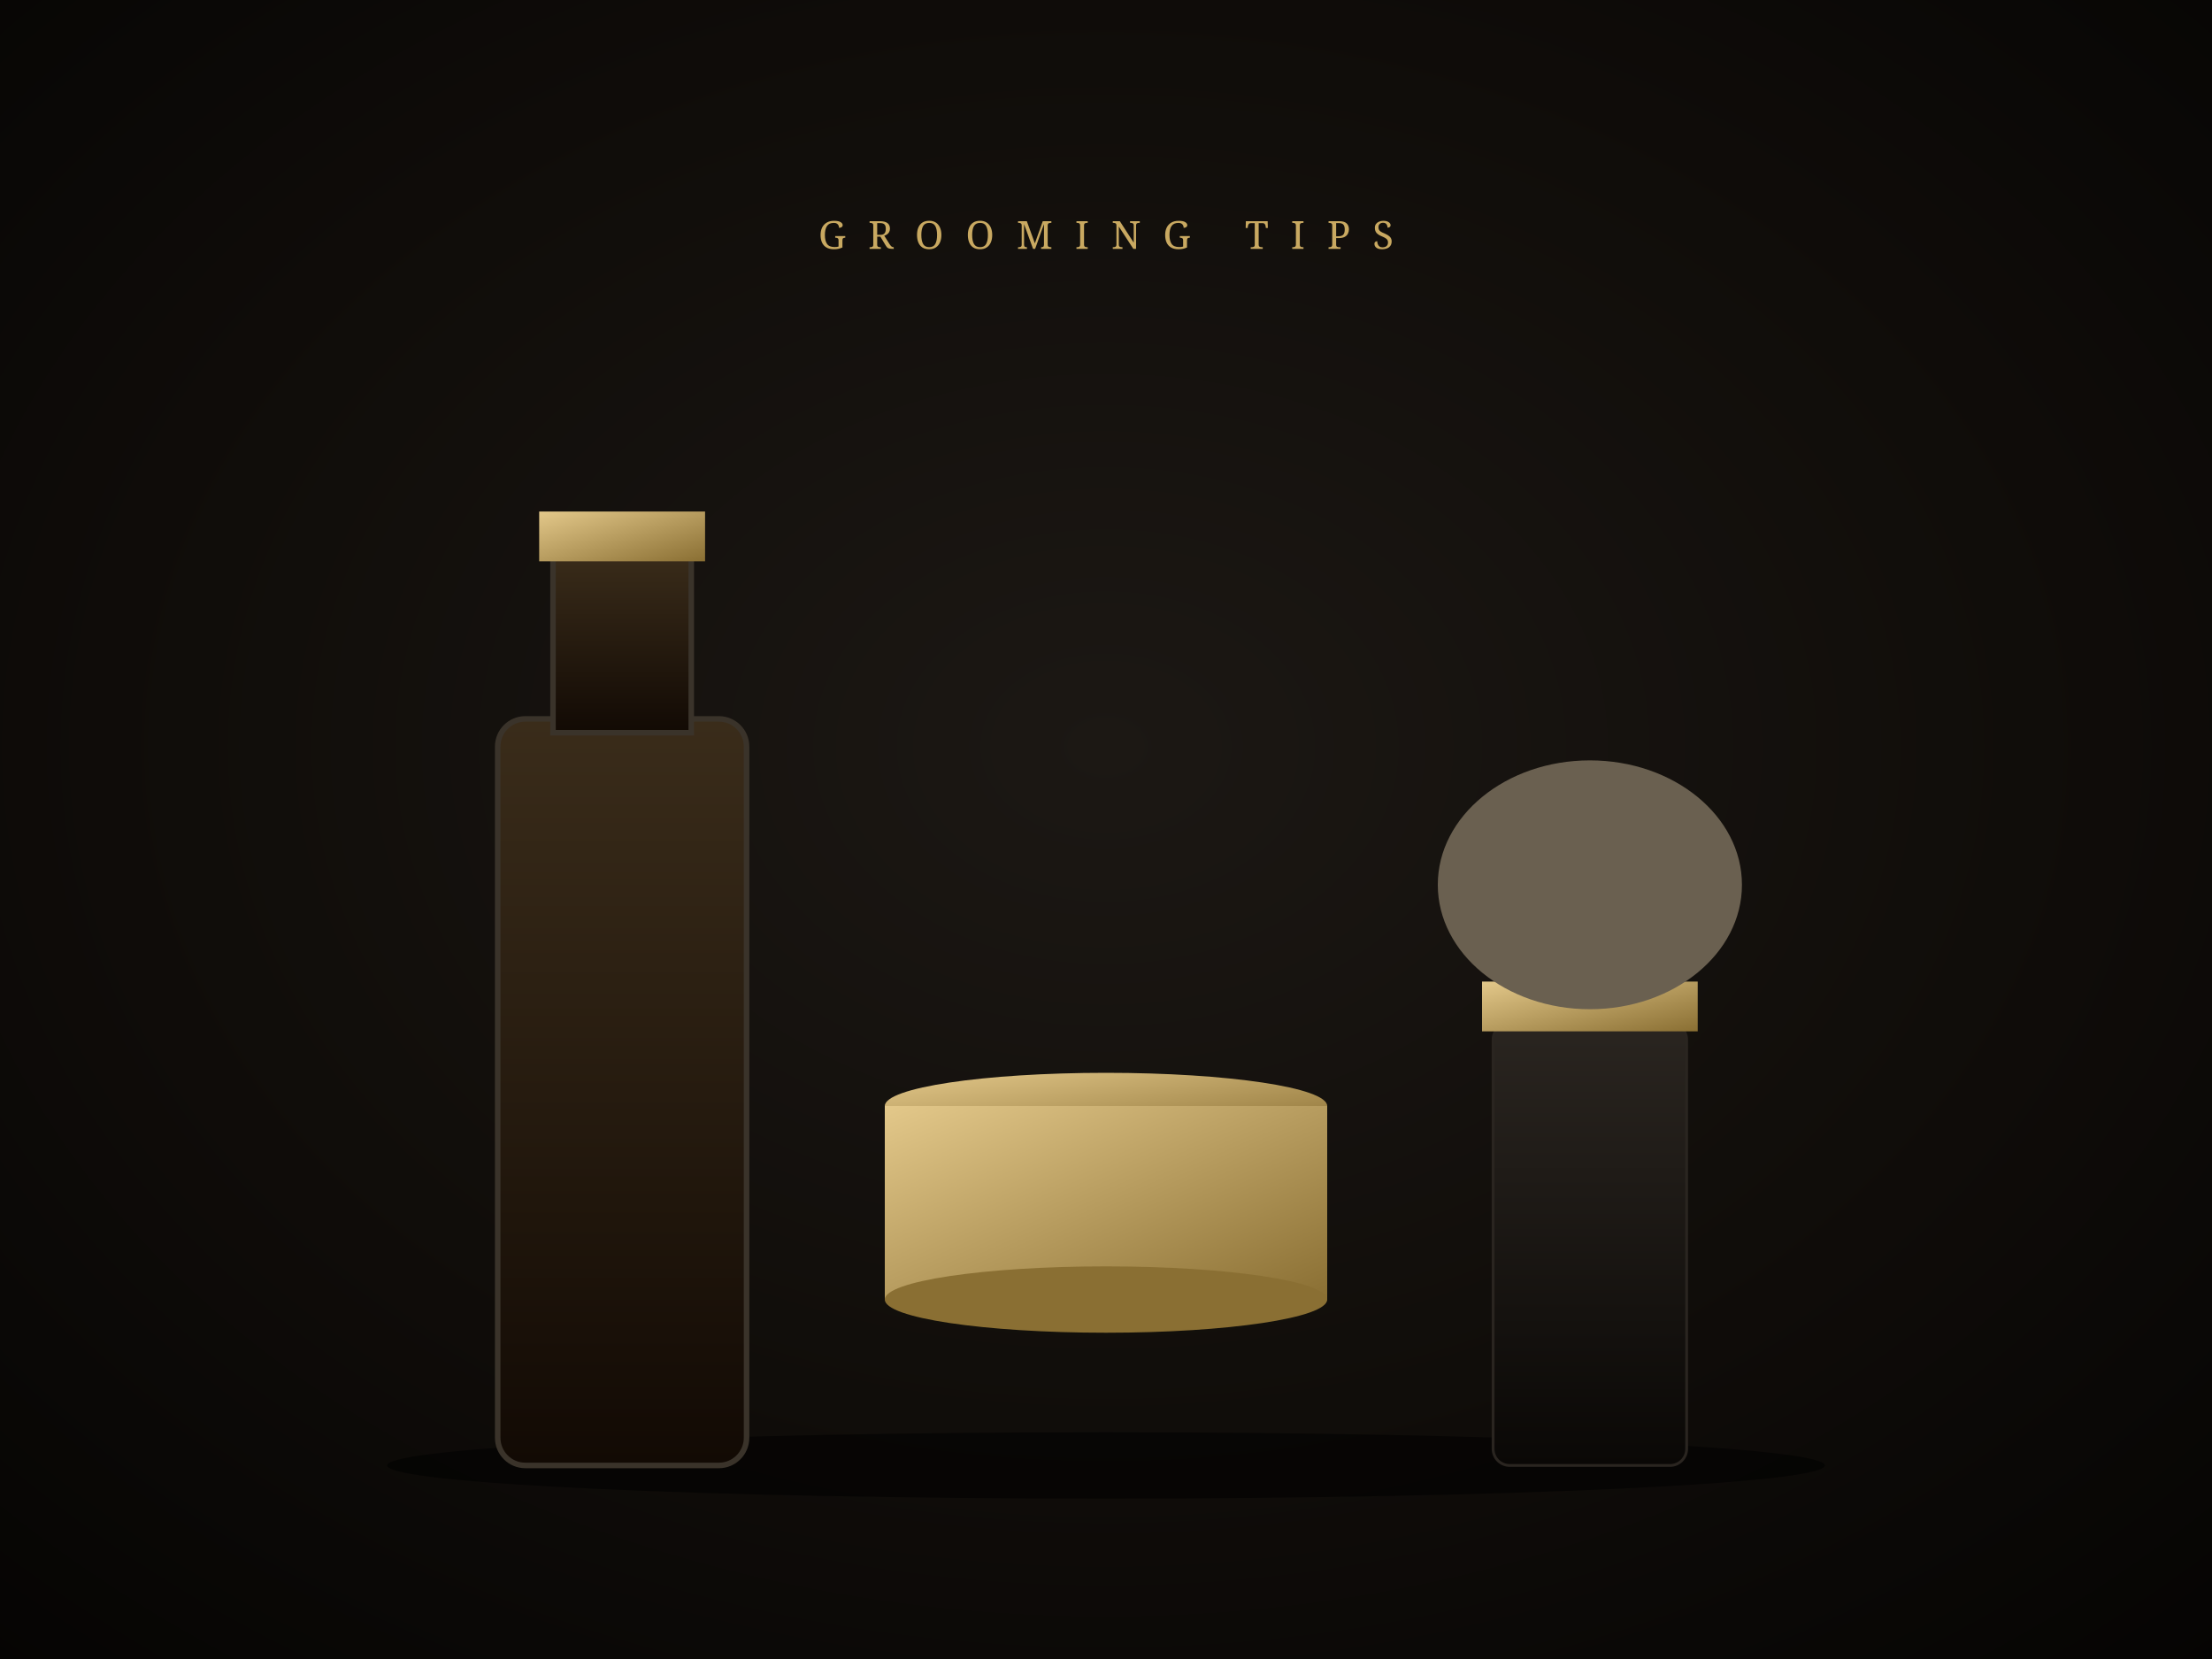
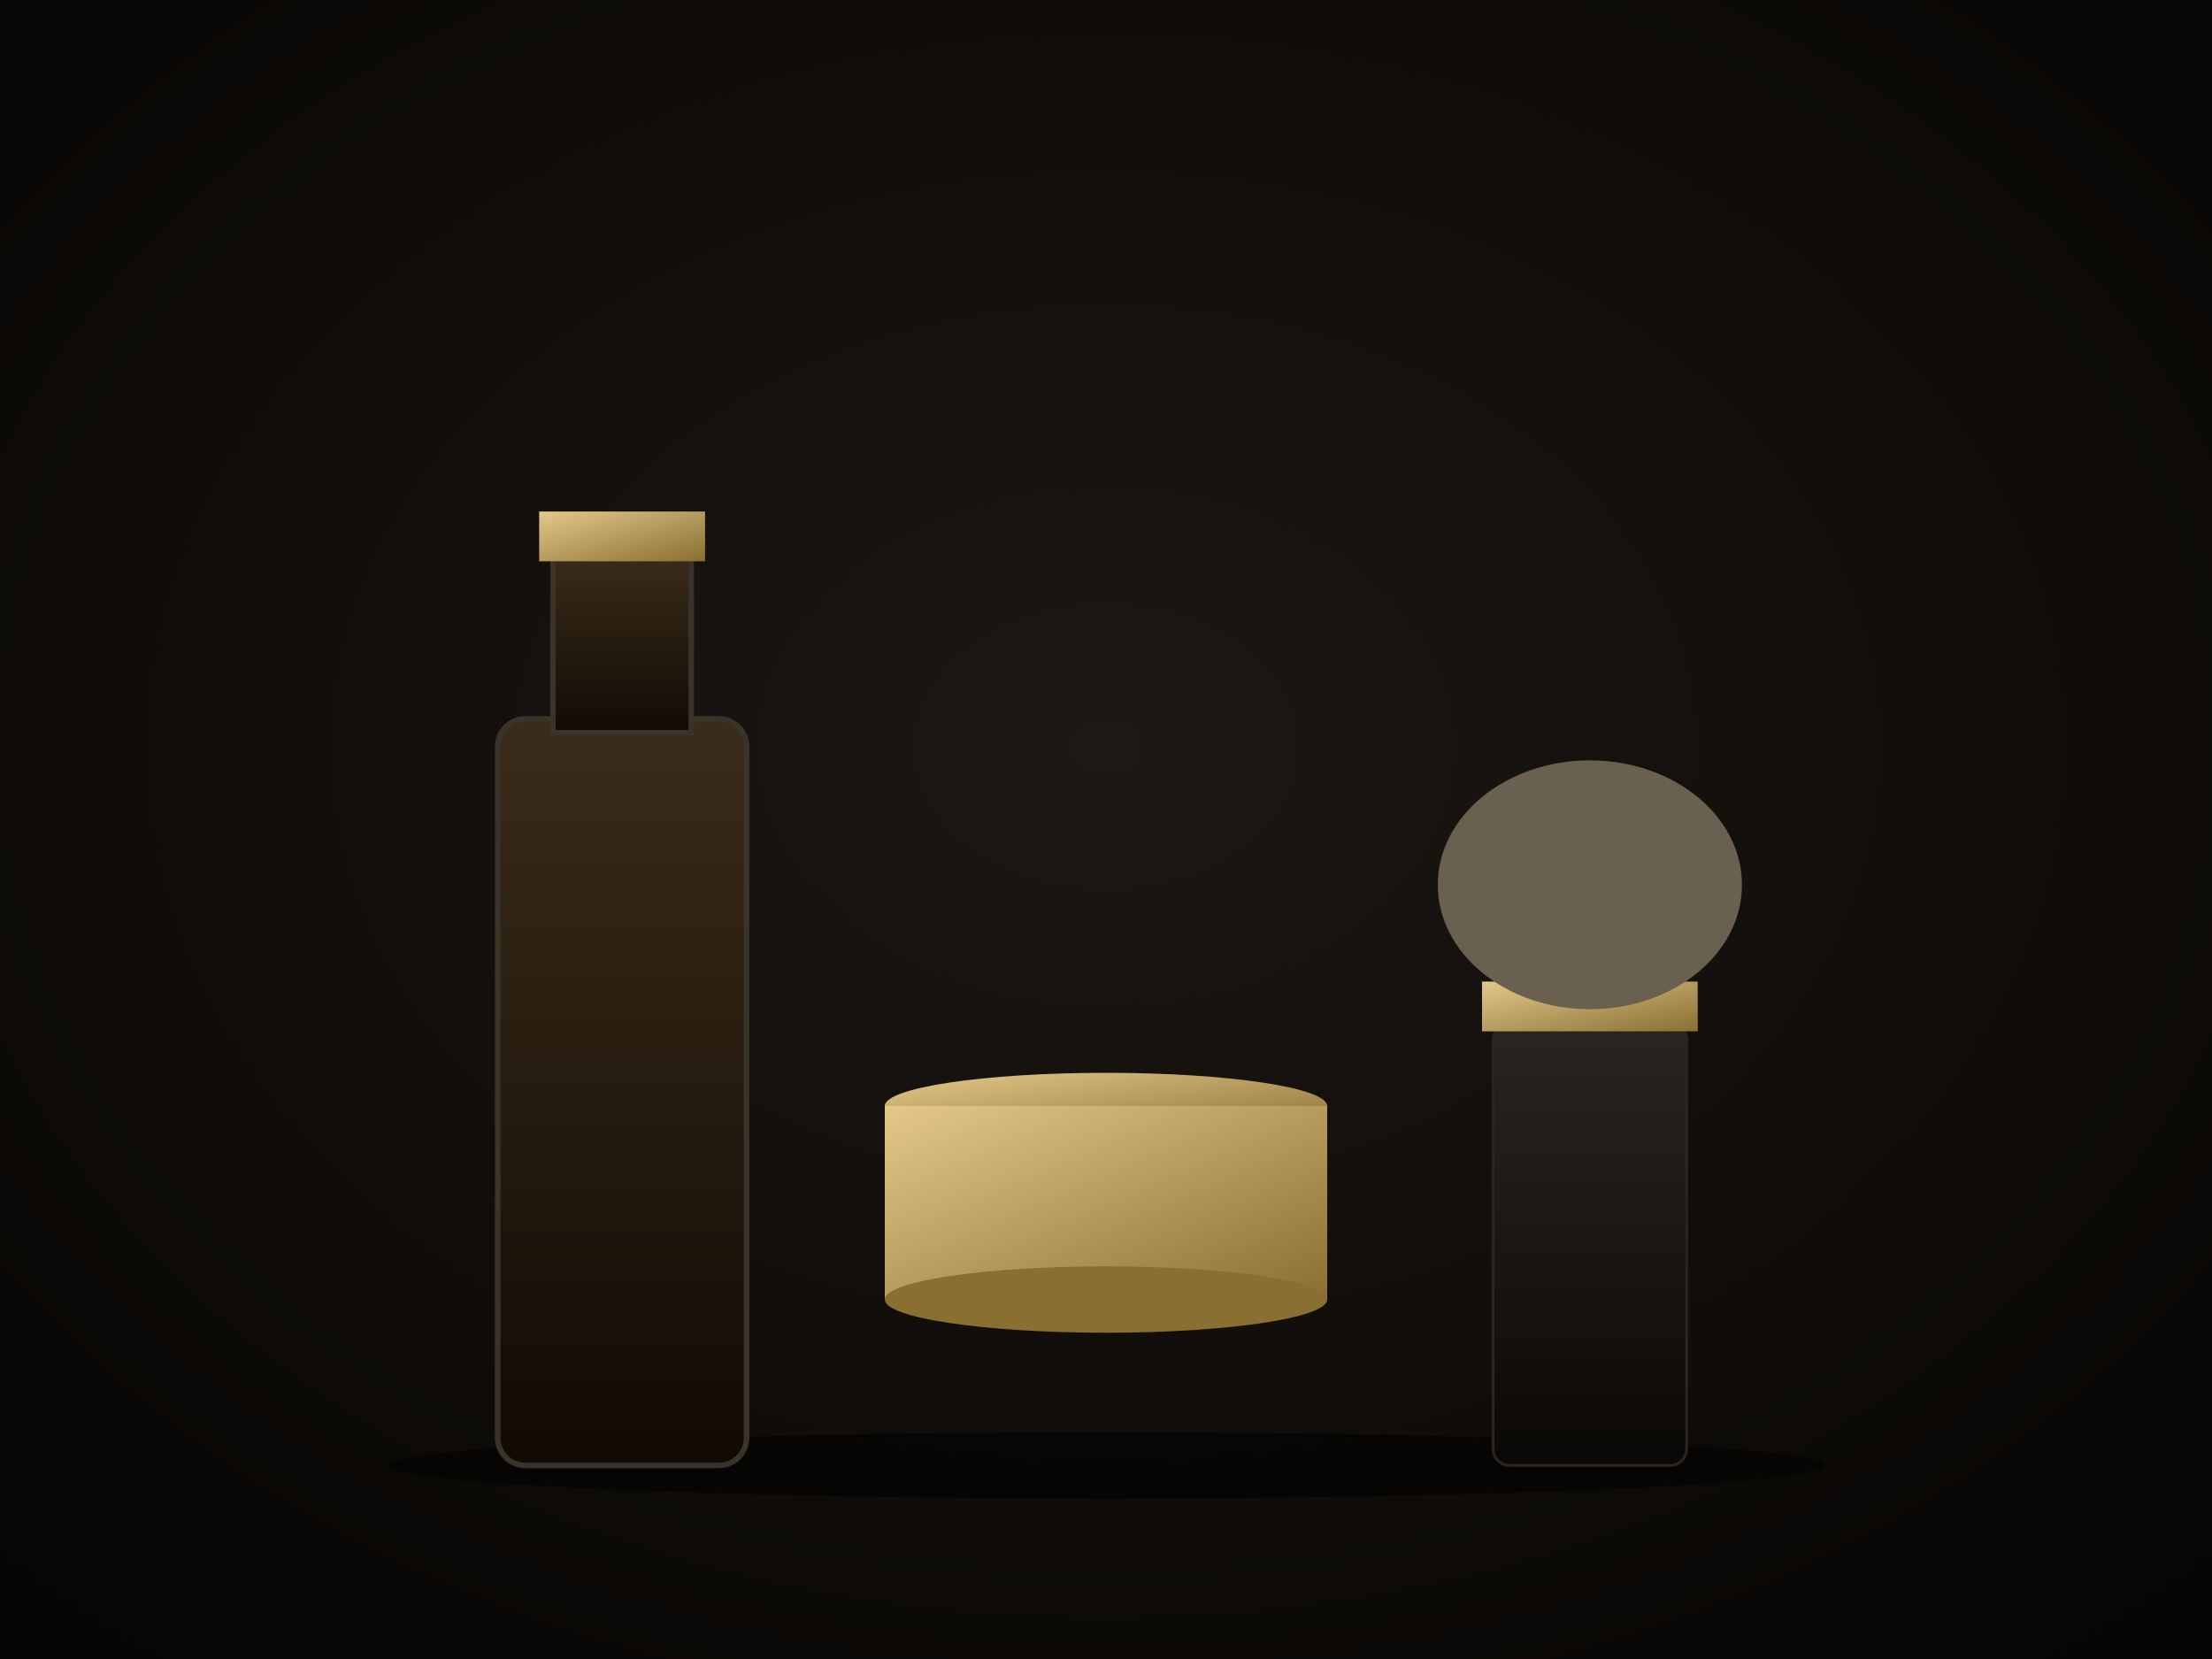
<svg xmlns="http://www.w3.org/2000/svg" viewBox="0 0 800 600" width="800" height="600">
  <defs>
    <radialGradient id="bg" cx="50%" cy="45%" r="75%">
      <stop offset="0%" stop-color="#1c1814" />
      <stop offset="60%" stop-color="#0f0c09" />
      <stop offset="100%" stop-color="#050403" />
    </radialGradient>
    <linearGradient id="gold" x1="0" y1="0" x2="1" y2="1">
      <stop offset="0%" stop-color="#e3c88a" />
      <stop offset="100%" stop-color="#8a6f33" />
    </linearGradient>
    <linearGradient id="amber" x1="0" y1="0" x2="0" y2="1">
      <stop offset="0%" stop-color="#3a2c1a" />
      <stop offset="100%" stop-color="#120a04" />
    </linearGradient>
    <linearGradient id="glass" x1="0" y1="0" x2="0" y2="1">
      <stop offset="0%" stop-color="#2a2520" />
      <stop offset="100%" stop-color="#0a0806" />
    </linearGradient>
  </defs>
  <rect width="800" height="600" fill="url(#bg)" />
  <ellipse cx="400" cy="530" rx="260" ry="12" fill="#000" opacity="0.55" />
  <rect x="180" y="260" width="90" height="270" rx="10" fill="url(#amber)" stroke="#3a332a" stroke-width="2" />
  <rect x="200" y="200" width="50" height="65" fill="url(#amber)" stroke="#3a332a" stroke-width="2" />
  <rect x="195" y="185" width="60" height="18" fill="url(#gold)" />
  <ellipse cx="400" cy="400" rx="80" ry="12" fill="url(#gold)" />
  <rect x="320" y="400" width="160" height="70" fill="url(#gold)" />
  <ellipse cx="400" cy="470" rx="80" ry="12" fill="#8a6f33" />
  <rect x="540" y="370" width="70" height="160" rx="6" fill="url(#glass)" stroke="#2a2520" />
  <rect x="536" y="355" width="78" height="18" fill="url(#gold)" />
  <ellipse cx="575" cy="320" rx="55" ry="45" fill="#6a6050" />
-   <text x="400" y="90" text-anchor="middle" font-family="Georgia, serif" font-size="14" fill="#c9a961" letter-spacing="8">GROOMING TIPS</text>
</svg>
